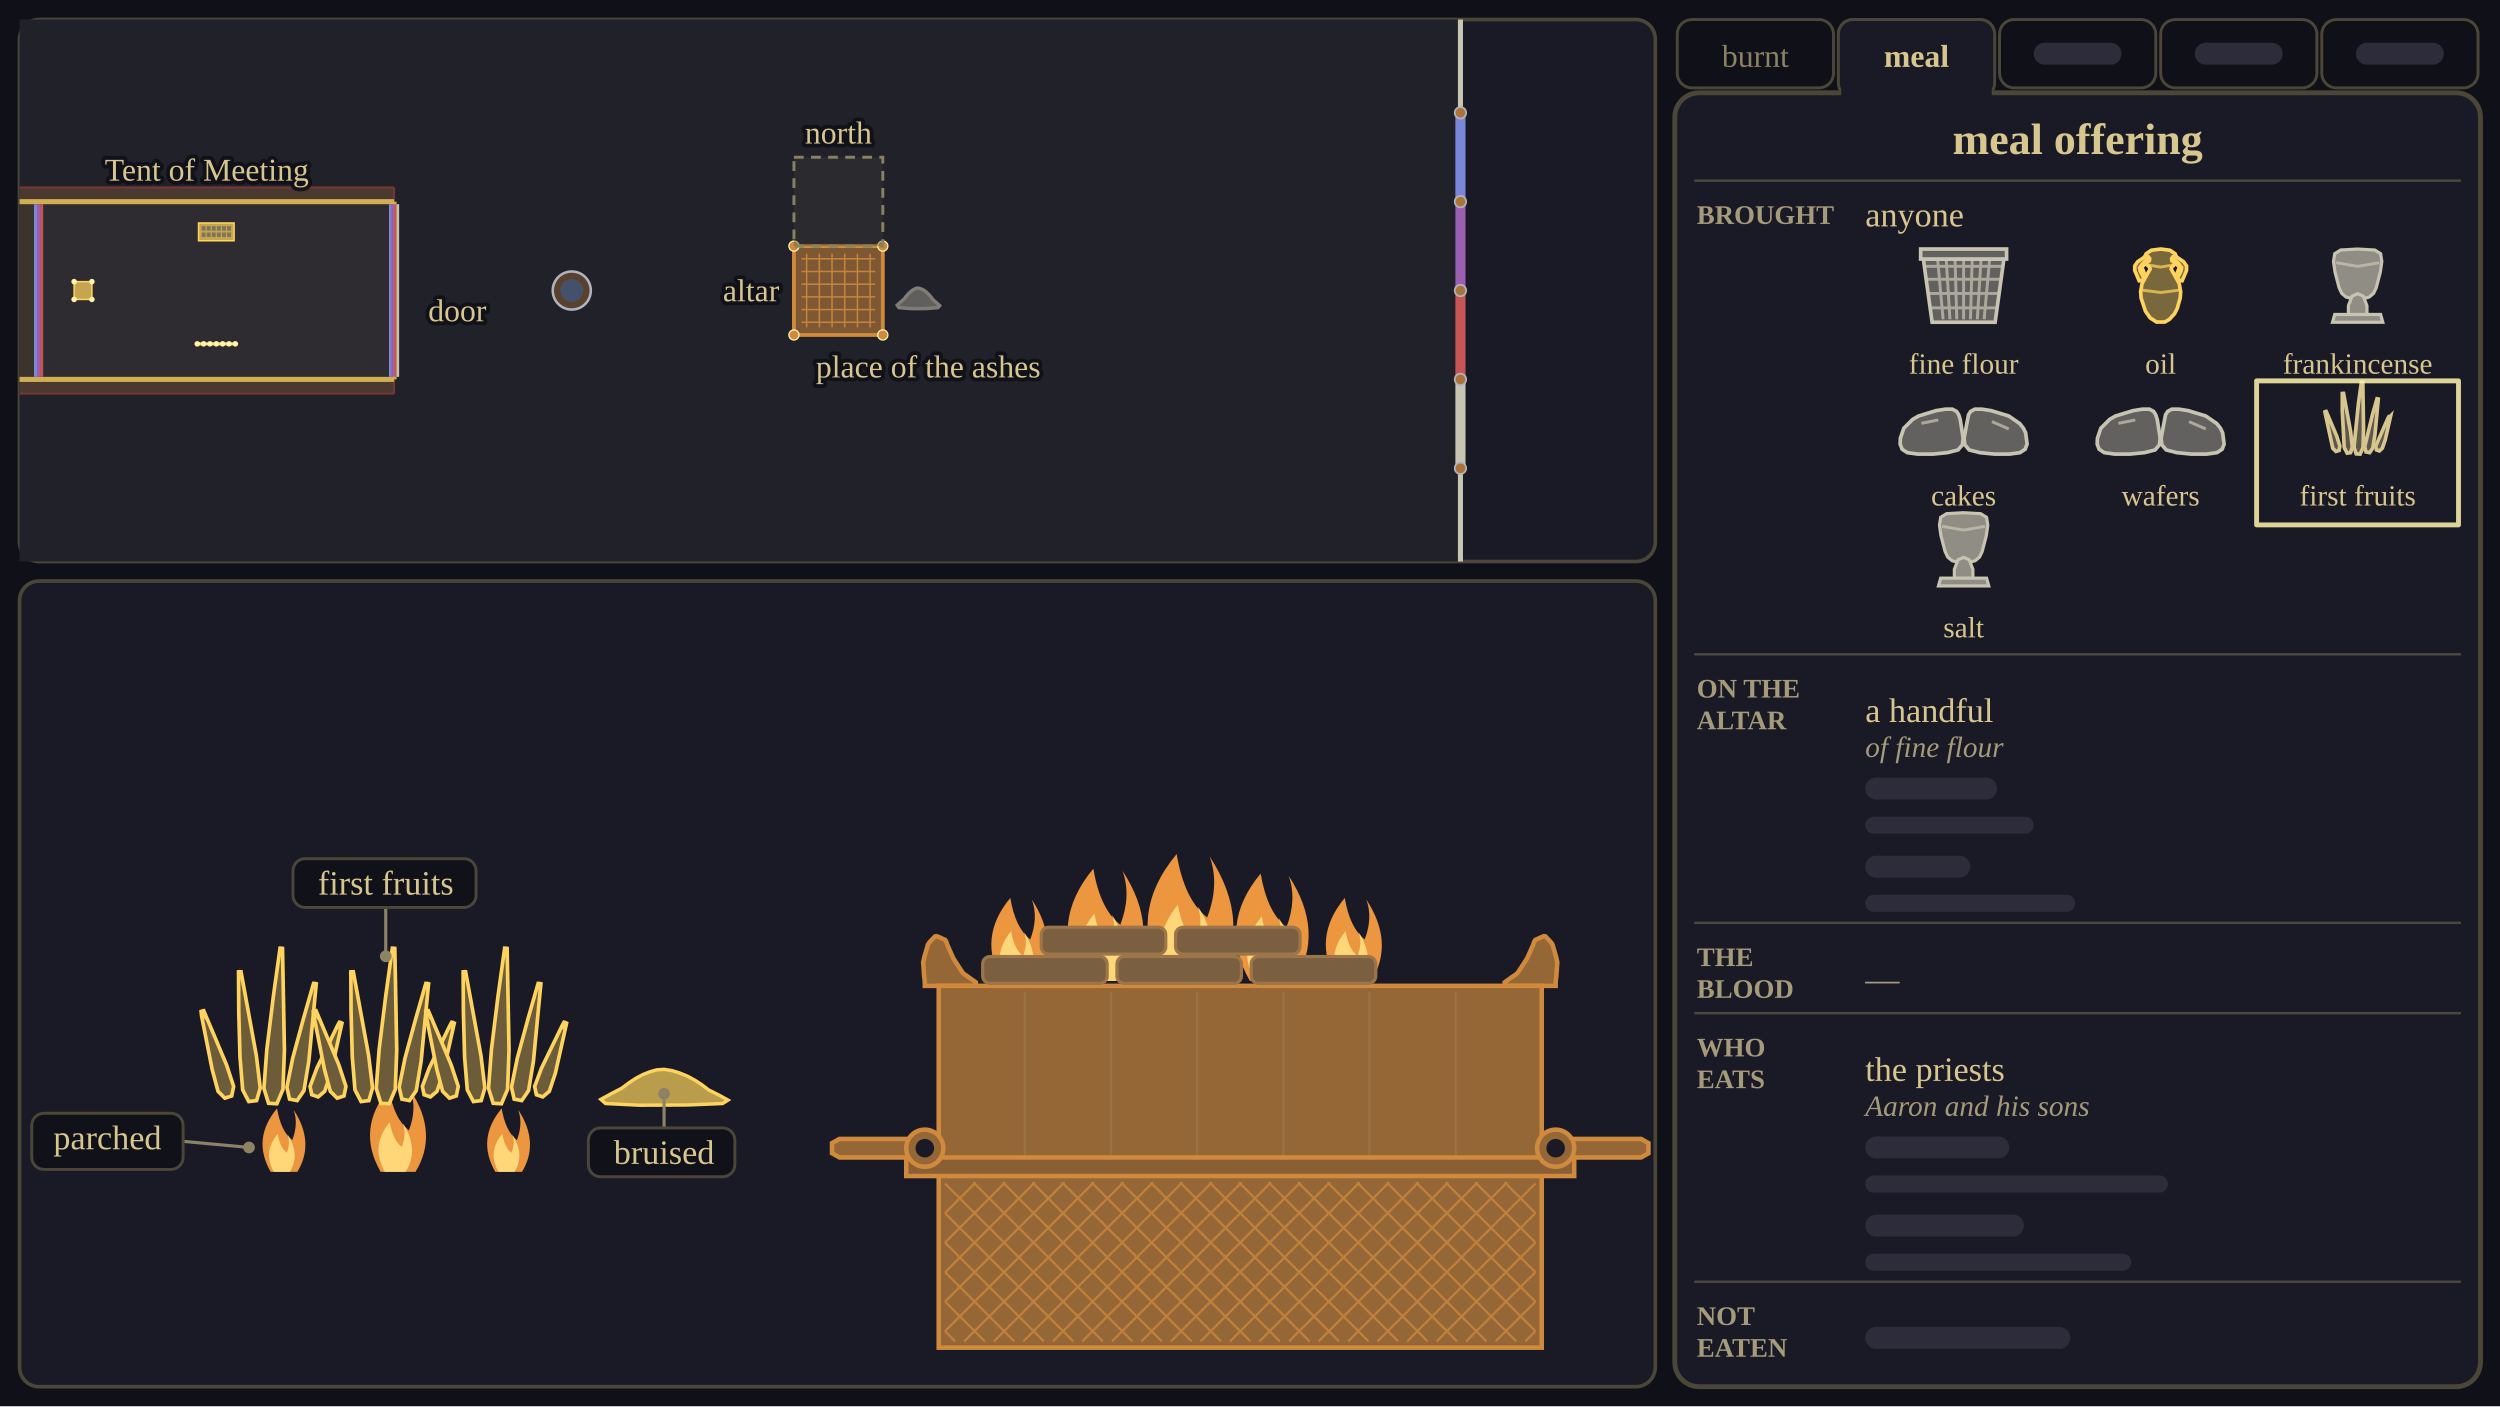
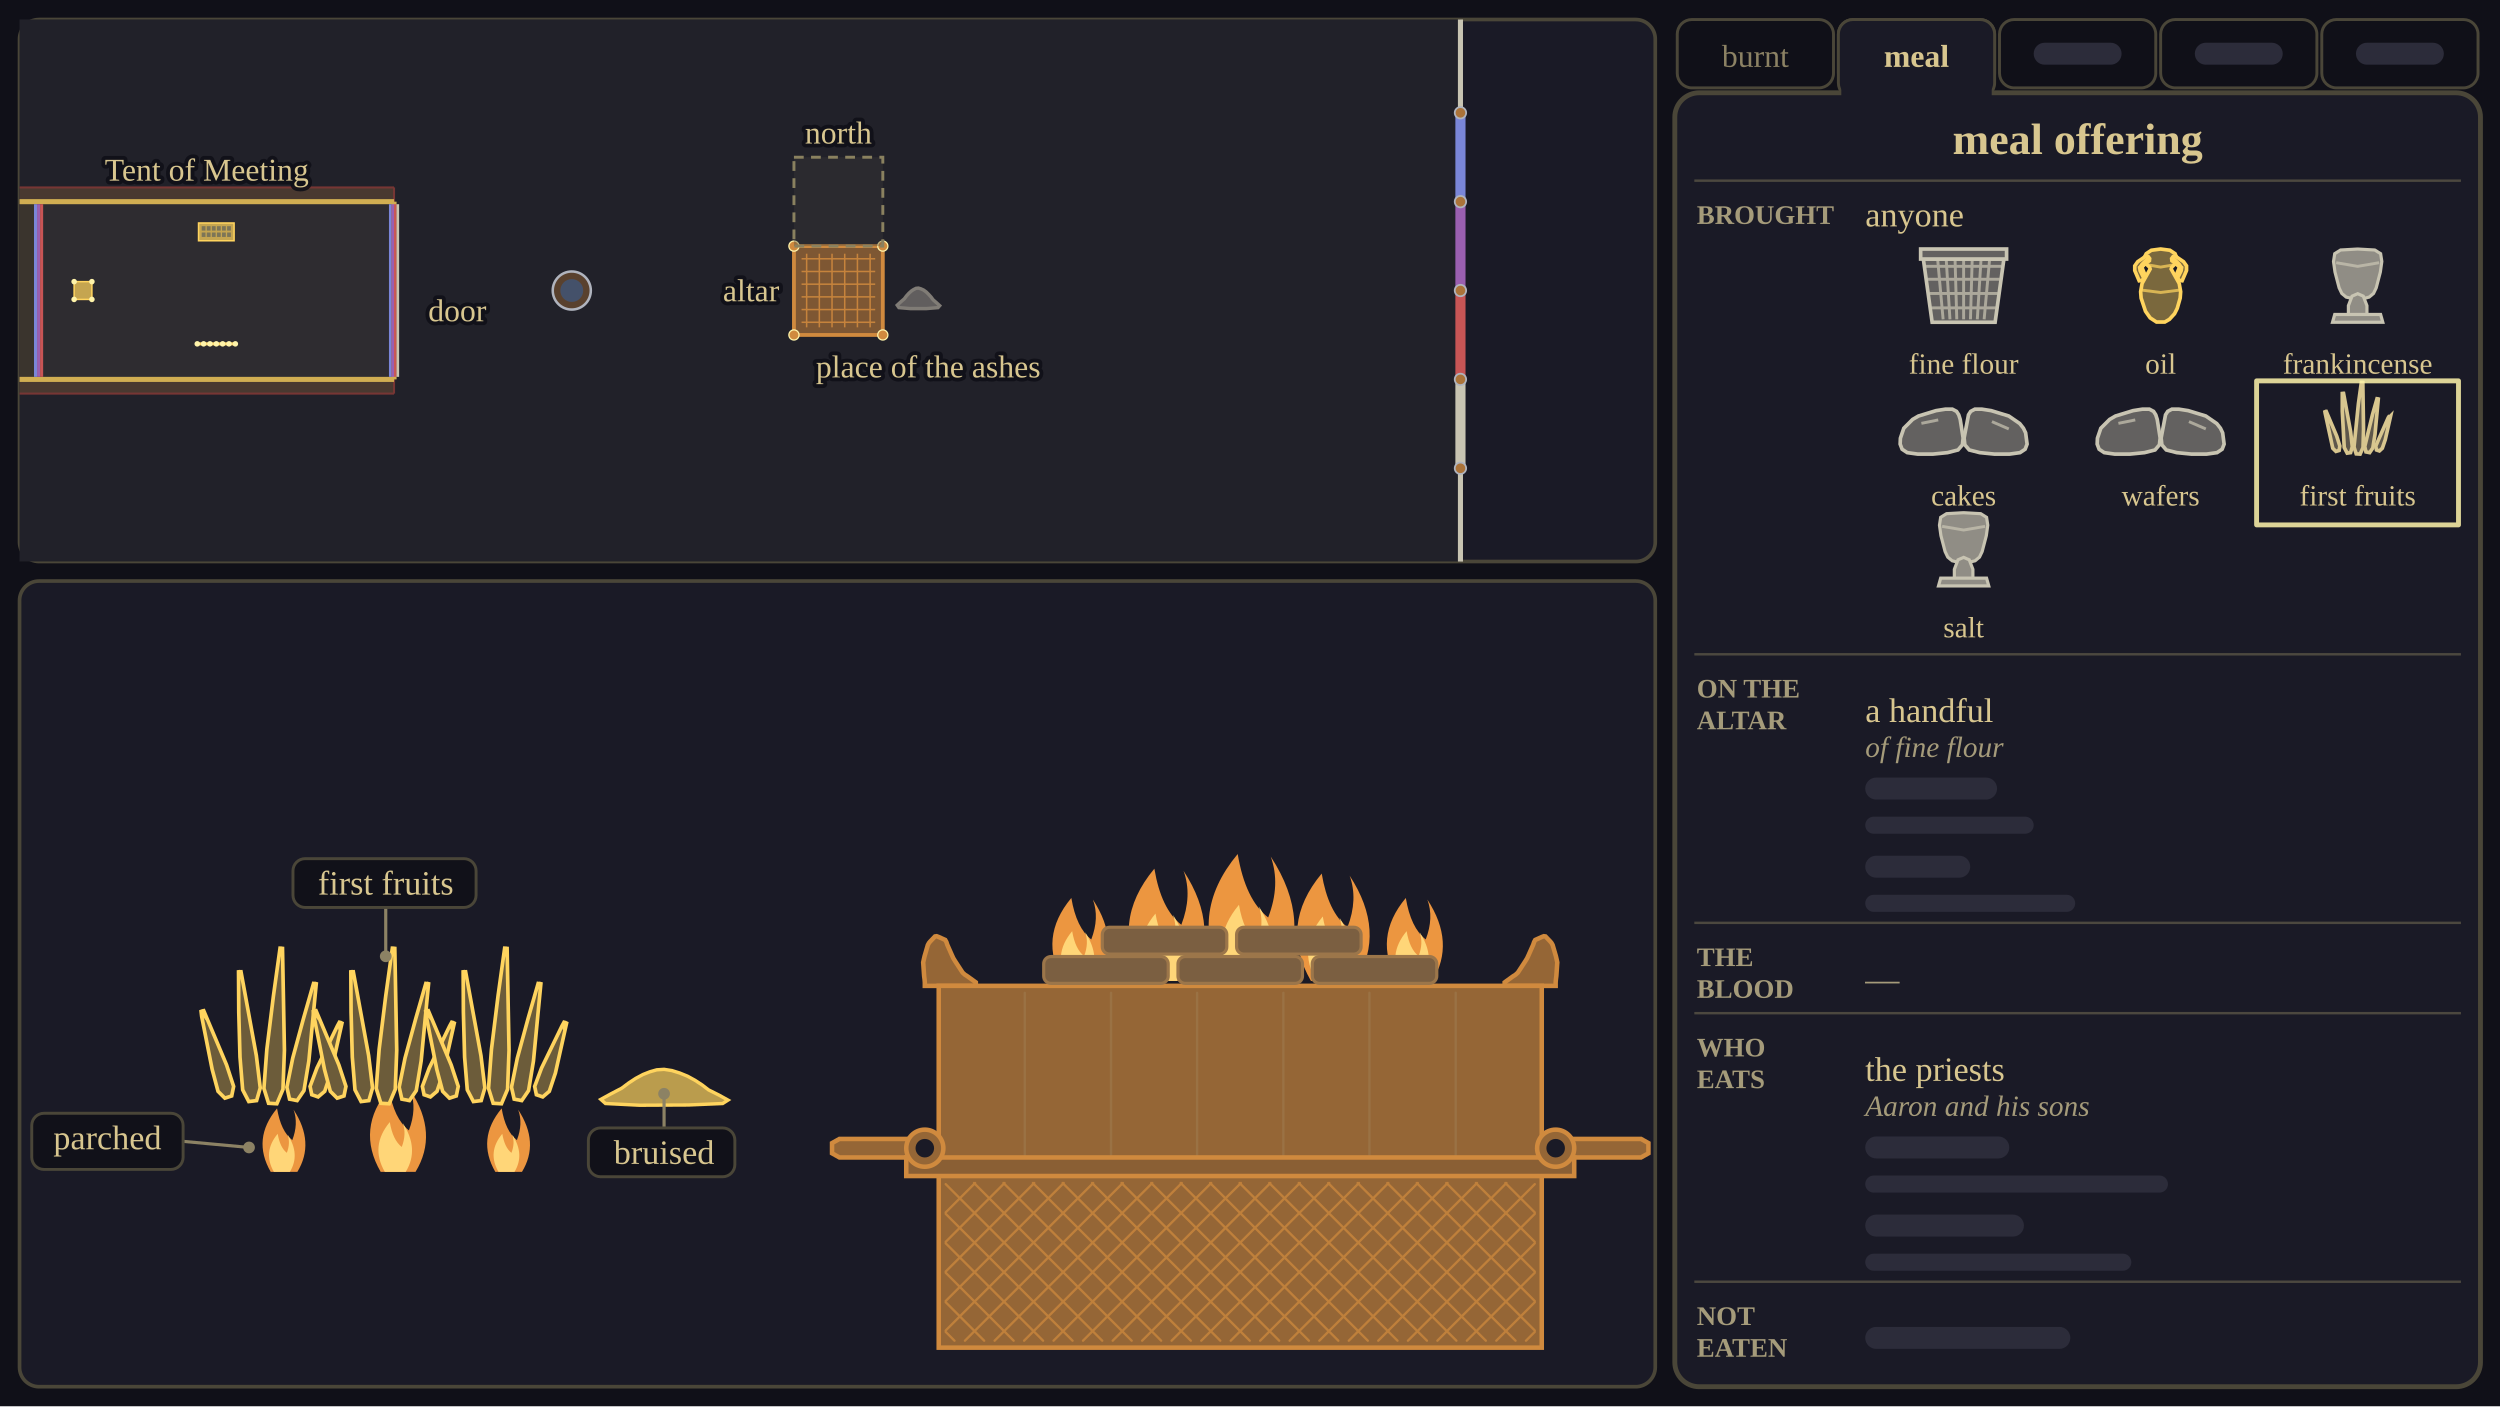
<svg xmlns="http://www.w3.org/2000/svg" viewBox="0 0 1024 576" width="1024" height="576" font-family="Georgia, 'Times New Roman', serif">
  <defs>
    <g id="ic52x30_cakes">
      <path d="M-23.1-.6l-2.1-1.4-.8-2.1.1-2.4 1.4-4.1 3.6-3.6 2.4-1.4 7.2-2.2 3.8-.6 2.9 0 1.7.9.9 1.4.6 1.9 1.2 7.6-.3 2.8-1.8 2.1-4.3 1.1-6 .6-6.2 0z" fill="#636160" stroke="#c8c4b2" stroke-width="1.5" />
      <path d="M2.3-1.7l-1.8-2.1-.3-2.8 1.8-9.5.9-1.4 1.7-.9 2.9 0 3.8.6 7.2 2.2 4.5 3.1 1.5 1.9.9 1.9.6 4.6-.8 2.1-2.1 1.4-4.3.6-6.2 0-6-.6z" fill="#636160" stroke="#c8c4b2" stroke-width="1.5" />
      <path d="M-17.3-12.6l6.9-1.4M11.6-13.3l6.9 3" stroke-linejoin="round" fill="none" stroke="#c8c4b2" stroke-width="1.2" stroke-opacity="0.718" />
    </g>
    <g id="ic52x30_fine_flour">
      <path d="M-12.9 0l25.8 0 3.6-25.9-33 0z" fill="#636160" stroke="#c8c4b2" stroke-width="1.5" />
      <path d="M-17.6-25.9l35.2 0 0-4.1-35.2 0z" fill="#636160" stroke="#c8c4b2" stroke-width="1.5" />
      <path d="M-8.4-1.2l-2.2-24.1M-5.6-1.2l-1.5-24.1M-2.8-1.2l-.7-24.1M0-1.2l0-24.1M2.8-1.2l.7-24.1M5.6-1.2l1.5-24.1M8.4-1.2l2.2-24.1M-13.2-5.9l26.4 0M-14-11.8l28 0M-14.8-17.6l29.6 0M-15.5-22.9l31 0" stroke-linejoin="round" fill="none" stroke="#c8c4b2" stroke-width="1.2" stroke-opacity="0.718" />
    </g>
    <g id="ic52x30_first_fruits">
      <path d="M-10.2-2.4l-3.1-14.3-.2-1.2.5.7-.1-.8 4.5 10.6 1.3 4.1-.3 1.8-1.3.4z" fill="#5e574b" stroke="#d8c68f" stroke-width="1.5" />
      <path d="M-5.5-2.7l-.8-14.8 0-8 .3 1.3.1-1.3 3 16.3.7 6.2-.7 2.4-1.4.2z" fill="#5e574b" stroke="#d8c68f" stroke-width="1.5" />
      <path d="M-1.5-2.9l1.8-17.7 1.3-9.4.2 1.6.3-1.6.3 19.8-.2 7.5-1.2 2.7-1.6-.1z" fill="#5e574b" stroke="#d8c68f" stroke-width="1.5" />
      <path d="M2.9-3.1l3.2-13.2 2-7 0 1.2.4-1.1-1.4 15.1-.9 5.6-1.3 1.9-1.5-.3z" fill="#5e574b" stroke="#d8c68f" stroke-width="1.5" />
      <path d="M7.4-3.3l5.1-11.6.6-.9-.1.7.5-.5-2.2 9.7-1.2 3.5-1.2 1.1-1.2-.4z" fill="#5e574b" stroke="#d8c68f" stroke-width="1.5" />
    </g>
    <g id="ic52x30_frankincense">
      <path d="M-9.4-28.1l-.5 3.2.6 4.3 1.7 6.5 1.1 2.3 1.8 1.5 2.9.7 3.6 0 2.9-.7 1.8-1.5 1.1-2.3 1.7-6.5.6-4.3-.5-3.2-2.4-1.5-7-.4-7 .4z" fill="#908d85" stroke="#c8c4b2" stroke-width="1.3" />
      <path d="M2.3-10.7l1.5 3.9 0 4-3.8 1-3.8-1 0-4 1.5-3.9 2.3-1z" fill="#908d85" stroke="#c8c4b2" stroke-width="1.3" />
      <path d="M-10.3 0l20.6 0-.9-3.2-18.8 0z" fill="#908d85" stroke="#c8c4b2" stroke-width="1.3" />
      <path d="M-8.8-24.4l8.8 1.5 8.8-1.5" stroke-linejoin="round" fill="none" stroke="#c8c4b2" stroke-width="1.2" stroke-opacity="0.718" />
    </g>
    <g id="ic52x30_oil">
      <path d="M-3.8-29.5l-2.1 1.4-.8 1.6 0 1.8 2.2 2.2.2.7-3.3 5.9-.6 3.4.2 2.6 1.8 5.4 1.9 2.7 2.6 1.7 3.4 0 1.9-1.1 2.1-2.3 1.1-2.2 1.2-4.2.2-2.6-.6-3.4-3.3-5.9.2-.7 2.2-2.2.1-1.2-.9-2.2-2.1-1.4-3.8-.5z" fill="#7a683d" stroke="#ffd45e" stroke-width="1.5" />
      <path d="M-4.6-25.2l-4 2.8.2 1.3 1.4 2.8-.4 1.1-1.4.2-1.8-4.2 0-1.9 1.2-1.7 3.4-2.3.9.2.6.8z" fill="#7a683d" stroke="#ffd45e" stroke-width="1.5" />
      <path d="M-5.2-25.1l-2.4 2.6 1.3 3.1 0 .4-.6.3-1.3-2.7-.2-1.3.7-1.1 1.9-1.9.4-.1z" fill="#1a1a26" stroke="#ffd45e" stroke-width="1.3" />
      <path d="M6-27.1l3.4 2.3 1.2 1.7 0 1.9-1.8 4.2-1.4-.2-.4-1.1 1.4-2.8.2-1.3-4-2.8-.1-.9.6-.8z" fill="#7a683d" stroke="#ffd45e" stroke-width="1.5" />
      <path d="M5.8-25.7l1.9 1.9.7 1.1-.2 1.3-1.3 2.7-.6-.3 0-.4 1.3-3.1-2.4-2.6.2-.7z" fill="#1a1a26" stroke="#ffd45e" stroke-width="1.3" />
      <path d="M-7-23.8l7 1.2 7-1.2M-7.9-13.2l7.9 1 7.9-1" stroke-linejoin="round" fill="none" stroke="#ffd45e" stroke-width="1.2" stroke-opacity="0.718" />
    </g>
    <g id="ic52x30_salt">
      <path d="M-9.4-28.1l-.5 3.2.6 4.3 1.7 6.5 1.1 2.3 1.8 1.5 2.9.7 3.6 0 2.9-.7 1.8-1.5 1.1-2.3 1.7-6.5.6-4.3-.5-3.2-2.4-1.5-7-.4-7 .4z" fill="#908d85" stroke="#c8c4b2" stroke-width="1.3" />
      <path d="M2.3-10.7l1.5 3.9 0 4-3.8 1-3.8-1 0-4 1.5-3.9 2.3-1z" fill="#908d85" stroke="#c8c4b2" stroke-width="1.3" />
      <path d="M-10.3 0l20.6 0-.9-3.2-18.8 0z" fill="#908d85" stroke="#c8c4b2" stroke-width="1.3" />
      <path d="M-8.8-24.4l8.8 1.5 8.8-1.5" stroke-linejoin="round" fill="none" stroke="#c8c4b2" stroke-width="1.2" stroke-opacity="0.718" />
    </g>
    <g id="ic52x30_wafers">
      <path d="M-23.1-.6l-2.1-1.4-.8-2.1.1-2.4 1.4-4.1 3.6-3.6 2.4-1.4 7.2-2.2 3.8-.6 2.9 0 1.7.9.9 1.4.6 1.9 1.2 7.6-.3 2.8-1.8 2.1-4.3 1.1-6 .6-6.2 0z" fill="#636160" stroke="#c8c4b2" stroke-width="1.5" />
      <path d="M2.3-1.7l-1.8-2.1-.3-2.8 1.8-9.5.9-1.4 1.7-.9 2.9 0 3.8.6 7.2 2.2 4.5 3.1 1.5 1.9.9 1.9.6 4.6-.8 2.1-2.1 1.4-4.3.6-6.2 0-6-.6z" fill="#636160" stroke="#c8c4b2" stroke-width="1.5" />
      <path d="M-17.3-12.6l6.9-1.4M11.6-13.3l6.9 3" stroke-linejoin="round" fill="none" stroke="#c8c4b2" stroke-width="1.2" stroke-opacity="0.718" />
    </g>
  </defs>
  <rect width="1024" height="576" fill="#101018" />
  <rect x="8" y="8" width="670" height="222" rx="8" fill="#1a1a26" stroke="#4a4638" stroke-width="1.5" />
  <rect x="8" y="238" width="670" height="330" rx="8" fill="#1a1a26" stroke="#4a4638" stroke-width="1.5" />
  <rect x="686" y="38" width="330" height="530" rx="10" fill="#1a1a26" stroke="#4a4638" stroke-width="2" />
  <rect x="687" y="8" width="64" height="28" rx="6" fill="#101018" stroke="#4a4638" stroke-width="1.2" />
  <rect x="753" y="8" width="64" height="28" rx="6" fill="#101018" stroke="#4a4638" stroke-width="1.2" />
  <rect x="819" y="8" width="64" height="28" rx="6" fill="#101018" stroke="#4a4638" stroke-width="1.2" />
  <rect x="885" y="8" width="64" height="28" rx="6" fill="#101018" stroke="#4a4638" stroke-width="1.2" />
  <rect x="951" y="8" width="64" height="28" rx="6" fill="#101018" stroke="#4a4638" stroke-width="1.2" />
  <text x="719" y="23" font-size="13" text-anchor="middle" dominant-baseline="central" fill="#8c8264">burnt</text>
  <rect x="833" y="17.5" width="36" height="9" rx="4.5" fill="#2c2c3a" />
  <rect x="899" y="17.5" width="36" height="9" rx="4.5" fill="#2c2c3a" />
  <rect x="965" y="17.5" width="36" height="9" rx="4.5" fill="#2c2c3a" />
  <rect x="753" y="8" width="64" height="32" rx="6" fill="#1a1a26" stroke="#4a4638" stroke-width="1.2" />
  <rect x="754.2" y="34" width="61.6" height="8" fill="#1a1a26" />
  <text x="785" y="23" font-size="13" text-anchor="middle" dominant-baseline="central" fill="#d8c68f" font-weight="bold">meal</text>
  <g id="dockcol">
    <line x1="694" y1="74" x2="1008" y2="74" stroke="#4c483f" stroke-width="1" />
    <text x="695" y="88" font-size="11" dominant-baseline="central" fill="#a59b7a" font-weight="bold">BROUGHT</text>
    <line x1="694" y1="268" x2="1008" y2="268" stroke="#4c483f" stroke-width="1" />
    <text x="695" y="282" font-size="11" dominant-baseline="central" fill="#a59b7a" font-weight="bold">ON THE</text>
    <text x="695" y="295" font-size="11" dominant-baseline="central" fill="#a59b7a" font-weight="bold">ALTAR</text>
    <line x1="694" y1="378" x2="1008" y2="378" stroke="#4c483f" stroke-width="1" />
    <text x="695" y="392" font-size="11" dominant-baseline="central" fill="#a59b7a" font-weight="bold">THE</text>
    <text x="695" y="405" font-size="11" dominant-baseline="central" fill="#a59b7a" font-weight="bold">BLOOD</text>
    <text x="764" y="401" font-size="14" dominant-baseline="central" fill="#a59b7a">—</text>
    <line x1="694" y1="415" x2="1008" y2="415" stroke="#4c483f" stroke-width="1" />
    <text x="695" y="429" font-size="11" dominant-baseline="central" fill="#a59b7a" font-weight="bold">WHO</text>
    <text x="695" y="442" font-size="11" dominant-baseline="central" fill="#a59b7a" font-weight="bold">EATS</text>
    <line x1="694" y1="525" x2="1008" y2="525" stroke="#4c483f" stroke-width="1" />
    <text x="695" y="539" font-size="11" dominant-baseline="central" fill="#a59b7a" font-weight="bold">NOT</text>
    <text x="695" y="552" font-size="11" dominant-baseline="central" fill="#a59b7a" font-weight="bold">EATEN</text>
    <rect x="764" y="318.5" width="54" height="9" rx="4.5" fill="#2c2c3a" />
    <rect x="764" y="334.5" width="69" height="7" rx="3.5" fill="#2c2c3a" />
    <rect x="764" y="350.5" width="43" height="9" rx="4.5" fill="#2c2c3a" />
    <rect x="764" y="366.5" width="86" height="7" rx="3.5" fill="#2c2c3a" />
    <rect x="764" y="465.5" width="59" height="9" rx="4.5" fill="#2c2c3a" />
    <rect x="764" y="481.5" width="124" height="7" rx="3.5" fill="#2c2c3a" />
    <rect x="764" y="497.5" width="65" height="9" rx="4.5" fill="#2c2c3a" />
    <rect x="764" y="513.5" width="109" height="7" rx="3.5" fill="#2c2c3a" />
    <rect x="764" y="543.5" width="84" height="9" rx="4.5" fill="#2c2c3a" />
    <text x="851" y="57" font-size="18" text-anchor="middle" dominant-baseline="central" fill="#d8c68f" font-weight="bold">meal offering</text>
    <text x="764" y="88" font-size="14" dominant-baseline="central" fill="#d8c68f">anyone</text>
    <use href="#ic52x30_fine_flour" transform="translate(804.3 132)" />
    <text x="804.3" y="149" font-size="12" text-anchor="middle" dominant-baseline="central" fill="#d8c68f">fine flour</text>
    <use href="#ic52x30_oil" transform="translate(885 132)" />
    <text x="885" y="149" font-size="12" text-anchor="middle" dominant-baseline="central" fill="#d8c68f">oil</text>
    <use href="#ic52x30_frankincense" transform="translate(965.7 132)" />
    <text x="965.7" y="149" font-size="12" text-anchor="middle" dominant-baseline="central" fill="#d8c68f">frankincense</text>
    <use href="#ic52x30_cakes" transform="translate(804.3 186)" />
    <text x="804.3" y="203" font-size="12" text-anchor="middle" dominant-baseline="central" fill="#d8c68f">cakes</text>
    <use href="#ic52x30_wafers" transform="translate(885 186)" />
    <text x="885" y="203" font-size="12" text-anchor="middle" dominant-baseline="central" fill="#d8c68f">wafers</text>
    <use href="#ic52x30_first_fruits" transform="translate(965.7 186)" />
    <text x="965.7" y="203" font-size="12" text-anchor="middle" dominant-baseline="central" fill="#d8c68f">first fruits</text>
    <use href="#ic52x30_salt" transform="translate(804.3 240)" />
    <text x="804.3" y="257" font-size="12" text-anchor="middle" dominant-baseline="central" fill="#d8c68f">salt</text>
    <text x="764" y="291" font-size="14" dominant-baseline="central" fill="#d8c68f">a handful</text>
    <text x="764" y="306" font-size="12" dominant-baseline="central" fill="#a59b7a" font-style="italic">of fine flour</text>
    <text x="764" y="438" font-size="14" dominant-baseline="central" fill="#d8c68f">the priests</text>
    <text x="764" y="453" font-size="12" dominant-baseline="central" fill="#a59b7a" font-style="italic">Aaron and his sons</text>
    <path d="M924.3 156l82.7 0 0 59-82.7 0z" fill="none" stroke="#fff4aa" stroke-width="2.0" stroke-opacity="0.85" stroke-linejoin="round" />
  </g>
  <g transform="translate(-509.4 -291.8) scale(0.52)">
    <rect x="995" y="576.5" width="1135" height="426.9" fill="#212129" />
    <line x1="2130" y1="576.5" x2="2130" y2="650" stroke="#c8c4b2" stroke-width="4" />
    <line x1="2130" y1="930" x2="2130" y2="1003.5" stroke="#c8c4b2" stroke-width="4" />
    <line x1="2130" y1="650" x2="2130" y2="720" stroke="#7a86d8" stroke-width="8" />
    <line x1="2130" y1="720" x2="2130" y2="790" stroke="#9a5fb0" stroke-width="8" />
    <line x1="2130" y1="790" x2="2130" y2="860" stroke="#c85555" stroke-width="8" />
    <line x1="2130" y1="860" x2="2130" y2="930" stroke="#c8c4b2" stroke-width="8" />
    <circle cx="2130" cy="650" r="4.5" fill="#ab7339" stroke="#b0b4be" stroke-width="1.4" />
    <circle cx="2130" cy="720" r="4.5" fill="#ab7339" stroke="#b0b4be" stroke-width="1.4" />
    <circle cx="2130" cy="790" r="4.5" fill="#ab7339" stroke="#b0b4be" stroke-width="1.4" />
    <circle cx="2130" cy="860" r="4.5" fill="#ab7339" stroke="#b0b4be" stroke-width="1.4" />
    <circle cx="2130" cy="930" r="4.5" fill="#ab7339" stroke="#b0b4be" stroke-width="1.4" />
    <rect x="995" y="708.8" width="295" height="162.4" fill="#493930" />
    <line x1="995" y1="708.8" x2="1290" y2="708.8" stroke="#773634" stroke-width="1.6" />
    <line x1="1290" y1="708.8" x2="1290" y2="871.2" stroke="#773634" stroke-width="1.6" />
    <line x1="1290" y1="871.2" x2="995" y2="871.2" stroke="#773634" stroke-width="1.6" />
    <rect x="995" y="720" width="295" height="140" fill="#2e2c30" />
    <rect x="995" y="720" width="15" height="140" fill="#3a342d" />
    <line x1="995" y1="720" x2="1290" y2="720" stroke="#d1ae52" stroke-width="4" />
    <line x1="1290" y1="720" x2="1290" y2="860" stroke="#d1ae52" stroke-width="4" />
    <line x1="1290" y1="860" x2="995" y2="860" stroke="#d1ae52" stroke-width="4" />
    <line x1="1007.6" y1="722" x2="1007.6" y2="858" stroke="#7a86d8" stroke-width="2.4" />
    <line x1="1010" y1="722" x2="1010" y2="858" stroke="#9a5fb0" stroke-width="2.4" />
    <line x1="1012.4" y1="722" x2="1012.4" y2="858" stroke="#c85555" stroke-width="2.4" />
    <line x1="1287" y1="722" x2="1287" y2="858" stroke="#7a86d8" stroke-width="2" />
    <line x1="1289" y1="722" x2="1289" y2="858" stroke="#9a5fb0" stroke-width="2" />
    <line x1="1291" y1="722" x2="1291" y2="858" stroke="#c85555" stroke-width="2" />
    <line x1="1293" y1="722" x2="1293" y2="858" stroke="#c8c4b2" stroke-width="2" />
    <rect x="1038" y="783" width="14" height="14" fill="#c5a550" stroke="#ffd45e" stroke-width="1.2" />
    <circle cx="1038" cy="783" r="2.2" fill="#fff4aa" />
    <circle cx="1052" cy="783" r="2.2" fill="#fff4aa" />
    <circle cx="1038" cy="797" r="2.2" fill="#fff4aa" />
    <circle cx="1052" cy="797" r="2.2" fill="#fff4aa" />
    <rect x="1136" y="736.8" width="28" height="14" fill="#c5a550" stroke="#ffd45e" stroke-width="1.2" />
    <rect x="1138.5" y="739.3" width="3" height="3.5" fill="#7d7557" />
    <rect x="1142.5" y="739.3" width="3" height="3.5" fill="#7d7557" />
    <rect x="1146.5" y="739.3" width="3" height="3.5" fill="#7d7557" />
    <rect x="1150.5" y="739.3" width="3" height="3.5" fill="#7d7557" />
    <rect x="1154.5" y="739.3" width="3" height="3.5" fill="#7d7557" />
    <rect x="1158.5" y="739.3" width="3" height="3.5" fill="#7d7557" />
    <rect x="1138.5" y="744.3" width="3" height="3.5" fill="#7d7557" />
    <rect x="1142.5" y="744.3" width="3" height="3.5" fill="#7d7557" />
    <rect x="1146.5" y="744.3" width="3" height="3.5" fill="#7d7557" />
    <rect x="1150.5" y="744.3" width="3" height="3.5" fill="#7d7557" />
    <rect x="1154.5" y="744.3" width="3" height="3.5" fill="#7d7557" />
    <rect x="1158.5" y="744.3" width="3" height="3.5" fill="#7d7557" />
    <line x1="1135" y1="832" x2="1165" y2="832" stroke="#ffd45e" stroke-width="2.4" />
    <circle cx="1135" cy="832" r="2.2" fill="#fff4aa" />
    <circle cx="1140" cy="832" r="2.2" fill="#fff4aa" />
    <circle cx="1145" cy="832" r="2.2" fill="#fff4aa" />
    <circle cx="1150" cy="832" r="2.2" fill="#fff4aa" />
    <circle cx="1155" cy="832" r="2.2" fill="#fff4aa" />
    <circle cx="1160" cy="832" r="2.2" fill="#fff4aa" />
    <circle cx="1165" cy="832" r="2.2" fill="#fff4aa" />
    <circle cx="1430" cy="790" r="15" fill="#59412e" stroke="#b0b4be" stroke-width="2" />
    <circle cx="1430" cy="790" r="9" fill="#44516a" />
    <rect x="1605" y="755" width="70" height="70" fill="#7e5733" stroke="#d08a3e" stroke-width="3" />
    <line x1="1615" y1="761" x2="1615" y2="819" stroke="#c6833c" stroke-width="1.2" />
    <line x1="1611" y1="765" x2="1669" y2="765" stroke="#c6833c" stroke-width="1.2" />
    <line x1="1625" y1="761" x2="1625" y2="819" stroke="#c6833c" stroke-width="1.2" />
    <line x1="1611" y1="775" x2="1669" y2="775" stroke="#c6833c" stroke-width="1.2" />
    <line x1="1635" y1="761" x2="1635" y2="819" stroke="#c6833c" stroke-width="1.2" />
    <line x1="1611" y1="785" x2="1669" y2="785" stroke="#c6833c" stroke-width="1.2" />
    <line x1="1645" y1="761" x2="1645" y2="819" stroke="#c6833c" stroke-width="1.2" />
    <line x1="1611" y1="795" x2="1669" y2="795" stroke="#c6833c" stroke-width="1.2" />
    <line x1="1655" y1="761" x2="1655" y2="819" stroke="#c6833c" stroke-width="1.2" />
    <line x1="1611" y1="805" x2="1669" y2="805" stroke="#c6833c" stroke-width="1.2" />
    <line x1="1665" y1="761" x2="1665" y2="819" stroke="#c6833c" stroke-width="1.2" />
    <line x1="1611" y1="815" x2="1669" y2="815" stroke="#c6833c" stroke-width="1.2" />
    <circle cx="1605" cy="755" r="4" fill="#d08a3e" stroke="#fff4aa" stroke-width="1" />
    <circle cx="1675" cy="755" r="4" fill="#d08a3e" stroke="#fff4aa" stroke-width="1" />
    <circle cx="1605" cy="825" r="4" fill="#d08a3e" stroke="#fff4aa" stroke-width="1" />
    <circle cx="1675" cy="825" r="4" fill="#d08a3e" stroke="#fff4aa" stroke-width="1" />
  </g>
  <g transform="translate(-265.3 210) scale(0.95)">
    <path d="M641.2 278l33.6 0 3.2-1.8 0-4.4-3.2-1.8-33.6 0-3.2 1.8 0 4.4z" fill="#956636" stroke="#d08a3e" stroke-width="1.95" />
    <path d="M953.2 278l33.6 0 3.2-1.8 0-4.4-3.2-1.8-33.6 0-3.2 1.8 0 4.4z" fill="#956636" stroke="#d08a3e" stroke-width="1.95" />
    <path d="M678 204l0-1.5-.1-1.2-.2-1.6-.4-5.8.3-1.4.3-1.3 1.4-4.8.5-.9.5-.6 2.1-2.2.7-.1.8.3 2.9 1.3.5.9.4 1.2 2 4.5.6 1.3.8 1.3 3.2 4.9 1 .9 1.1.7 3.6 2.6 0 1.5z" fill="#956636" stroke="#d08a3e" stroke-width="1.95" />
    <path d="M950 204l0-1.5.1-1.2.2-1.6.4-5.8-.3-1.4-.3-1.3-1.4-4.8-.5-.9-.5-.6-2.1-2.2-.7-.1-.8.3-2.9 1.3-.5.9-.4 1.2-2 4.5-.6 1.3-.8 1.3-3.2 4.9-1 .9-1.1.7-3.6 2.6 0 1.5z" fill="#956636" stroke="#d08a3e" stroke-width="1.95" />
    <path d="M684 204l260 0 0 156-260 0z" fill="#956636" stroke="#d08a3e" stroke-width="1.95" />
    <path d="M721.1 207l0 70M758.3 207l0 70M795.4 207l0 70M832.6 207l0 70M869.7 207l0 70M906.9 207l0 70" stroke-linejoin="round" stroke-linecap="round" fill="none" stroke="#9c764a" stroke-width="1" stroke-opacity="0.718" />
    <path d="M670 278l288 0 0 8-288 0z" fill="#8a5f34" stroke="#d08a3e" stroke-width="1.95" />
    <path d="M941 289M928.3 289l12.7 12.7M915.6 289l25.4 25.4M902.8 289l38.2 38.2M890.1 289l50.9 50.9M877.4 289l63.6 63.6M864.6 289l68.1 68M851.9 289l68 68M839.2 289l68 68M826.5 289l68 68M813.7 289l68.1 68M801 289l68 68M788.3 289l68 68M775.6 289l68 68M762.8 289l68 68M750.1 289l68 68M737.4 289l68 68M724.6 289l68.1 68M711.9 289l68 68M699.2 289l68 68M687 289.5l67.5 67.5M687 302.3l54.7 54.7M687 315l42 42M687 327.7l29.3 29.3M687 340.4l16.6 16.6M687 353.2l3.8 3.8M687 289M687 301.7l12.7-12.7M687 314.4l25.4-25.4M687 327.2l38.2-38.2M687 339.9l50.9-50.9M687 352.6l63.6-63.6M695.3 357l68.1-68M708.1 357l68-68M720.8 357l68-68M733.5 357l68-68M746.2 357l68.1-68M759 357l68-68M771.7 357l68-68M784.4 357l68-68M797.2 357l68-68M809.9 357l68-68M822.6 357l68-68M835.3 357l68.1-68M848.1 357l68-68M860.8 357l68-68M873.5 357l67.5-67.5M886.3 357l54.7-54.7M899 357l42-42M911.7 357l29.3-29.3M924.4 357l16.6-16.6M937.2 357l3.8-3.8" stroke-linejoin="round" stroke-linecap="round" fill="none" stroke="#d08a3e" stroke-width="1" stroke-opacity="0.718" />
    <ellipse cx="678" cy="274" rx="8" ry="8" fill="#956636" stroke="#d08a3e" stroke-width="1.95" />
    <ellipse cx="678" cy="274" rx="4" ry="4" fill="#1a1a26" />
    <ellipse cx="950" cy="274" rx="8" ry="8" fill="#956636" stroke="#d08a3e" stroke-width="1.95" />
    <ellipse cx="950" cy="274" rx="4" ry="4" fill="#1a1a26" />
  </g>
-   <path d="M410.42,401.8 q-10.2,-17.68 3.4,-34 q2.04,12.24 8.16,17.0 q3.4,-8.84 0.68,-16.32 q11.56,17.68 2.04,33.32 z" fill="#ec9640" />
-   <path d="M443.23,401.8 q-13.8,-23.92 4.6,-46 q2.76,16.56 11.04,23.0 q4.6,-11.96 0.92,-22.08 q15.64,23.92 2.76,45.08 z" fill="#ec9640" />
-   <path d="M476.76,401.8 q-15.6,-27.04 5.2,-52 q3.12,18.72 12.48,26.0 q5.2,-13.52 1.04,-24.96 q17.68,27.04 3.12,50.96 z" fill="#ec9640" />
-   <path d="M511.97,401.8 q-13.2,-22.88 4.4,-44 q2.64,15.84 10.56,22.0 q4.4,-11.44 0.88,-21.12 q14.96,22.88 2.64,43.12 z" fill="#ec9640" />
-   <path d="M547.42,401.8 q-10.2,-17.68 3.4,-34 q2.04,12.24 8.16,17.0 q3.4,-8.84 0.68,-16.32 q11.56,17.68 2.04,33.32 z" fill="#ec9640" />
-   <path d="M412.12,401.8 q-6.12,-10.608 2.04,-20.4 q1.224,7.344 4.896,10.2 q2.04,-5.304 0.408,-9.792 q6.936,10.608 1.224,19.992 z" fill="#ffd678" />
-   <path d="M445.53,401.8 q-8.28,-14.352 2.76,-27.6 q1.656,9.936 6.624,13.8 q2.76,-7.176 0.552,-13.248 q9.384,14.352 1.656,27.048 z" fill="#ffd678" />
-   <path d="M479.36,401.8 q-9.36,-16.224 3.12,-31.2 q1.872,11.232 7.488,15.6 q3.12,-8.112 0.624,-14.976 q10.608,16.224 1.872,30.576 z" fill="#ffd678" />
-   <path d="M514.17,401.8 q-7.92,-13.728 2.64,-26.4 q1.584,9.504 6.336,13.2 q2.64,-6.864 0.528,-12.672 q8.976,13.728 1.584,25.872 z" fill="#ffd678" />
-   <path d="M549.12,401.8 q-6.12,-10.608 2.04,-20.4 q1.224,7.344 4.896,10.2 q2.04,-5.304 0.408,-9.792 q6.936,10.608 1.224,19.992 z" fill="#ffd678" />
-   <rect x="402.5" y="391.8" width="51" height="11" rx="3" fill="#7b5f41" stroke="#9c764a" stroke-width="1.3" />
-   <rect x="457.5" y="391.8" width="51" height="11" rx="3" fill="#7b5f41" stroke="#9c764a" stroke-width="1.3" />
-   <rect x="512.5" y="391.8" width="51" height="11" rx="3" fill="#7b5f41" stroke="#9c764a" stroke-width="1.3" />
-   <rect x="426.5" y="379.8" width="51" height="11" rx="3" fill="#7b5f41" stroke="#9c764a" stroke-width="1.3" />
-   <rect x="481.5" y="379.8" width="51" height="11" rx="3" fill="#7b5f41" stroke="#9c764a" stroke-width="1.3" />
+   <path d="M435.42,401.8 q-10.2,-17.68 3.4,-34 q2.04,12.24 8.16,17.0 q3.4,-8.84 0.68,-16.32 q11.56,17.68 2.04,33.32 z" fill="#ec9640" />
+   <path d="M468.23,401.8 q-13.8,-23.92 4.6,-46 q2.76,16.56 11.04,23.0 q4.6,-11.96 0.92,-22.08 q15.64,23.92 2.76,45.08 z" fill="#ec9640" />
+   <path d="M501.76,401.8 q-15.6,-27.04 5.2,-52 q3.12,18.72 12.48,26.0 q5.2,-13.52 1.04,-24.96 q17.68,27.04 3.12,50.96 z" fill="#ec9640" />
+   <path d="M536.97,401.8 q-13.2,-22.88 4.4,-44 q2.64,15.84 10.56,22.0 q4.4,-11.44 0.88,-21.12 q14.96,22.88 2.64,43.12 z" fill="#ec9640" />
+   <path d="M572.42,401.8 q-10.2,-17.68 3.4,-34 q2.04,12.24 8.16,17.0 q3.4,-8.84 0.68,-16.32 q11.56,17.68 2.04,33.32 z" fill="#ec9640" />
+   <path d="M437.12,401.8 q-6.12,-10.608 2.04,-20.4 q1.224,7.344 4.896,10.2 q2.04,-5.304 0.408,-9.792 q6.936,10.608 1.224,19.992 z" fill="#ffd678" />
+   <path d="M470.53,401.8 q-8.28,-14.352 2.76,-27.6 q1.656,9.936 6.624,13.8 q2.76,-7.176 0.552,-13.248 q9.384,14.352 1.656,27.048 z" fill="#ffd678" />
+   <path d="M504.36,401.8 q-9.36,-16.224 3.12,-31.2 q1.872,11.232 7.488,15.6 q3.12,-8.112 0.624,-14.976 q10.608,16.224 1.872,30.576 z" fill="#ffd678" />
+   <path d="M539.17,401.8 q-7.92,-13.728 2.64,-26.4 q1.584,9.504 6.336,13.2 q2.64,-6.864 0.528,-12.672 q8.976,13.728 1.584,25.872 z" fill="#ffd678" />
+   <path d="M574.12,401.8 q-6.12,-10.608 2.04,-20.4 q1.224,7.344 4.896,10.2 q2.04,-5.304 0.408,-9.792 q6.936,10.608 1.224,19.992 z" fill="#ffd678" />
+   <rect x="427.5" y="391.8" width="51" height="11" rx="3" fill="#7b5f41" stroke="#9c764a" stroke-width="1.3" />
+   <rect x="482.5" y="391.8" width="51" height="11" rx="3" fill="#7b5f41" stroke="#9c764a" stroke-width="1.3" />
+   <rect x="537.5" y="391.8" width="51" height="11" rx="3" fill="#7b5f41" stroke="#9c764a" stroke-width="1.3" />
+   <rect x="451.5" y="379.8" width="51" height="11" rx="3" fill="#7b5f41" stroke="#9c764a" stroke-width="1.3" />
+   <rect x="506.5" y="379.8" width="51" height="11" rx="3" fill="#7b5f41" stroke="#9c764a" stroke-width="1.3" />
  <g opacity="0.00">
    <animate attributeName="opacity" values="0;1.00" begin="1.92s" dur="0.50s" fill="freeze" calcMode="spline" keyTimes="0;1" keySplines="0.42 0 0.58 1" />
    <path d="M288 374l-.7 4.1.7 5.5 2.3 8.4 1.4 2.8 2.3 2 3.7.9 4.6 0 3.7-.9 2.3-2 1.4-2.8 2.3-8.4.7-5.5-.7-4.1-3-1.9-4.5-.5-9 0-4.5.5z" fill="#908d85" stroke="#c8c4b2" stroke-width="1.3" />
    <path d="M303 396.3l1.9 5.1-.1 5-4.8 1.3-4.8-1.3-.1-5 1.9-5.1 3-1.2z" fill="#908d85" stroke="#c8c4b2" stroke-width="1.3" />
    <path d="M286.8 410l26.4 0-1.2-4.1-24 0z" fill="#908d85" stroke="#c8c4b2" stroke-width="1.3" />
    <path d="M288.7 378.8l11.3 1.9 11.3-1.9" stroke-linejoin="round" fill="none" stroke="#c8c4b2" stroke-width="1.2" stroke-opacity="0.718" />
    <path d="M287.2 374.8l-1-1.2 2.2-1.8 2.4-1.7 1.4-1.5 1.6-1.5 1.6-1.1 1.5-.9 1.5-.5 1.6-.2 1.7.4 1.7.7 1.7 1 1.7 1.2 1.5 1.5 1.4 1.4 2.2 1.6 2.1 1.5-1.2 1.1-7.5.5-10.7 0z" fill="#939188" stroke="#c8c4b2" stroke-width="1.4" />
  </g>
  <path d="M110.88,480 q-7.8,-13.52 2.6,-26 q1.56,9.36 6.24,13.0 q2.6,-6.76 0.52,-12.48 q8.84,13.52 1.56,25.48 z" fill="#ec9640" />
  <path d="M155.92,480 q-10.2,-17.68 3.4,-34 q2.04,12.24 8.16,17.0 q3.4,-8.84 0.68,-16.32 q11.56,17.68 2.04,33.32 z" fill="#ec9640" />
  <path d="M202.88,480 q-7.8,-13.52 2.6,-26 q1.56,9.36 6.24,13.0 q2.6,-6.76 0.52,-12.48 q8.84,13.52 1.56,25.48 z" fill="#ec9640" />
  <path d="M112.18,480 q-4.68,-8.112 1.56,-15.6 q0.936,5.616 3.744,7.8 q1.56,-4.056 0.312,-7.488 q5.304,8.112 0.936,15.288 z" fill="#ffd678" />
  <path d="M157.62,480 q-6.12,-10.608 2.04,-20.4 q1.224,7.344 4.896,10.2 q2.04,-5.304 0.408,-9.792 q6.936,10.608 1.224,19.992 z" fill="#ffd678" />
  <path d="M204.18,480 q-4.68,-8.112 1.56,-15.6 q0.936,5.616 3.744,7.8 q1.56,-4.056 0.312,-7.488 q5.304,8.112 0.936,15.288 z" fill="#ffd678" />
  <path d="M89.3 447l-2.4-9-4.3-21.7-.3-2.6 1 1.5-.1-1.8 9.6 22.8 2.9 8.8-.8 3.9-2.8.9z" fill="#6c5c3a" stroke="#ffd45e" stroke-width="1.5" />
  <path d="M99.4 446.4l-1.1-13.4-.5-18.4-.1-17.2.7 2.8.2-2.8 6.4 35 1.6 13.2-1.5 5.2-3.2.4z" fill="#6c5c3a" stroke="#ffd45e" stroke-width="1.5" />
  <path d="M108.1 445.8l1.2-16 2.7-21.9 2.8-20.2.2 3.5.7-3.4.8 42.4-.6 16-2.5 5.9-3.4-.2z" fill="#6c5c3a" stroke="#ffd45e" stroke-width="1.5" />
  <path d="M117.5 445.3l2.4-11.9 4.4-16.2 4.3-15 0 2.5 1-2.4-3.1 32.3-2 12.1-2.8 4.1-3.1-.6z" fill="#6c5c3a" stroke="#ffd45e" stroke-width="1.5" />
  <path d="M127 445l2.8-7.5 8.4-17.3 1.1-2 0 1.5.9-1.2-4.7 21-2.5 7.5-2.7 2.3-2.6-.9z" fill="#6c5c3a" stroke="#ffd45e" stroke-width="1.5" />
  <path d="M135.3 447l-2.4-9-4.3-21.7-.3-2.6 1 1.5-.1-1.8 9.6 22.8 2.9 8.8-.8 3.9-2.8.9z" fill="#6c5c3a" stroke="#ffd45e" stroke-width="1.5" />
  <path d="M145.4 446.4l-1.1-13.4-.5-18.4-.1-17.2.7 2.8.2-2.8 6.4 35 1.6 13.2-1.5 5.2-3.2.4z" fill="#6c5c3a" stroke="#ffd45e" stroke-width="1.5" />
  <path d="M154.1 445.8l1.2-16 2.7-21.9 2.8-20.2.2 3.5.7-3.4.8 42.4-.6 16-2.5 5.9-3.4-.2z" fill="#6c5c3a" stroke="#ffd45e" stroke-width="1.5" />
  <path d="M163.5 445.3l2.4-11.9 4.4-16.2 4.3-15 0 2.5 1-2.4-3.1 32.3-2 12.1-2.8 4.1-3.1-.6z" fill="#6c5c3a" stroke="#ffd45e" stroke-width="1.5" />
  <path d="M173 445l2.8-7.5 8.4-17.3 1.1-2 0 1.5.9-1.2-4.7 21-2.5 7.5-2.7 2.3-2.6-.9z" fill="#6c5c3a" stroke="#ffd45e" stroke-width="1.5" />
  <path d="M181.3 447l-2.4-9-4.3-21.7-.3-2.6 1 1.5-.1-1.8 9.6 22.8 2.9 8.8-.8 3.9-2.8.9z" fill="#6c5c3a" stroke="#ffd45e" stroke-width="1.5" />
  <path d="M191.4 446.4l-1.1-13.4-.5-18.4-.1-17.2.7 2.8.2-2.8 6.4 35 1.6 13.2-1.5 5.2-3.2.4z" fill="#6c5c3a" stroke="#ffd45e" stroke-width="1.5" />
  <path d="M200.1 445.8l1.2-16 2.7-21.9 2.8-20.2.2 3.5.7-3.4.8 42.4-.6 16-2.5 5.9-3.4-.2z" fill="#6c5c3a" stroke="#ffd45e" stroke-width="1.5" />
  <path d="M209.5 445.3l2.4-11.9 4.4-16.2 4.3-15 0 2.5 1-2.4-3.1 32.3-2 12.1-2.8 4.1-3.1-.6z" fill="#6c5c3a" stroke="#ffd45e" stroke-width="1.5" />
  <path d="M219 445l2.8-7.5 8.4-17.3 1.1-2 0 1.5.9-1.2-4.7 21-2.5 7.5-2.7 2.3-2.6-.9z" fill="#6c5c3a" stroke="#ffd45e" stroke-width="1.5" />
  <path d="M248 452l-1.9-1.7 4.2-2.3 4.4-2.3 2.8-2.1 2.9-1.9 3-1.6 2.8-1.1 2.8-.8 3-.2 3.2.5 3.2 1 3.2 1.3 3.1 1.7 2.9 1.9 2.6 2 4.2 2.1 3.8 2.1-2.2 1.4-14 .6-20.1.1z" fill="#ba9c4d" stroke="#ffd45e" stroke-width="1.4" />
  <polyline points="90.29,409.71 94.3,411.52 100.05,414.21 106.51,416.64 112.61,417.71 118.19,416.46 123.77,413.71 129.35,410.96 134.93,409.71 140.52,410.96 146.1,413.71 151.68,416.46 157.26,417.71 162.84,416.46 168.42,413.71 174,410.96 179.58,409.71 185.16,410.96 190.74,413.71 196.32,416.46 201.9,417.71 208.01,416.64 214.46,414.21 220.22,411.52 224.23,409.71" fill="none" stroke="#e2ba54" stroke-width="4.0" stroke-linejoin="round" stroke-linecap="round" stroke-dasharray="143.22 572.88" stroke-dashoffset="143.22">
    <animate attributeName="stroke-dashoffset" values="143.22;0" dur="0.80s" begin="0.76s" fill="freeze" calcMode="spline" keyTimes="0;1" keySplines="0.42 0 0.58 1" />
  </polyline>
  <text x="84.7" y="69.6" font-size="13" text-anchor="middle" dominant-baseline="central" fill="#101018" stroke="#101018" stroke-width="3.2" stroke-opacity="0.9" stroke-linejoin="round">Tent of Meeting</text>
  <text x="84.7" y="69.6" font-size="13" text-anchor="middle" dominant-baseline="central" fill="#d8c68f">Tent of Meeting</text>
  <text x="175.4" y="127.2" font-size="13" dominant-baseline="central" fill="#101018" stroke="#101018" stroke-width="3.2" stroke-opacity="0.9" stroke-linejoin="round">door</text>
  <text x="175.4" y="127.2" font-size="13" dominant-baseline="central" fill="#d8c68f">door</text>
  <text x="319.2" y="119" font-size="13" text-anchor="end" dominant-baseline="central" fill="#101018" stroke="#101018" stroke-width="3.2" stroke-opacity="0.9" stroke-linejoin="round">altar</text>
  <text x="319.2" y="119" font-size="13" text-anchor="end" dominant-baseline="central" fill="#d8c68f">altar</text>
  <rect x="325.2" y="64.4" width="36.4" height="36.4" fill="#413e39" fill-opacity="0.35" stroke="#8a815f" stroke-width="1.2" stroke-dasharray="4 3" />
  <text x="343.4" y="54.4" font-size="13" text-anchor="middle" dominant-baseline="central" fill="#101018" stroke="#101018" stroke-width="3.2" stroke-opacity="0.9" stroke-linejoin="round">north</text>
  <text x="343.4" y="54.4" font-size="13" text-anchor="middle" dominant-baseline="central" fill="#d8c68f">north</text>
  <path d="M368.2 126l-.7-1 1.4-1.3 1.5-1.3.9-1.2 1-1.1 1-.9.9-.6 1-.5 1-.1 1 .3 1.1.5 1.1.8 1 1 1 1.1.8 1.1 1.4 1.2 1.3 1.2-.7.8-4.7.4-6.7 0z" fill="#615e5e" stroke="#807c76" stroke-width="1.4" />
  <text x="380.2" y="150.2" font-size="13" text-anchor="middle" dominant-baseline="central" fill="#101018" stroke="#101018" stroke-width="3.2" stroke-opacity="0.9" stroke-linejoin="round">place of the ashes</text>
  <text x="380.2" y="150.2" font-size="13" text-anchor="middle" dominant-baseline="central" fill="#d8c68f">place of the ashes</text>
  <line x1="158" y1="371.7" x2="158" y2="391.7" stroke="#8c8264" stroke-width="1.3" />
  <circle cx="158" cy="391.7" r="2.4" fill="#8c8264" />
  <rect x="120" y="351.7" width="75" height="20" rx="5" fill="#101018" fill-opacity="0.88" stroke="#4a4638" stroke-width="1.2" />
  <text x="158" y="361.7" font-size="14" text-anchor="middle" dominant-baseline="central" fill="#d8c68f">first fruits</text>
  <g>
    <animate attributeName="opacity" values="1.00;0" begin="0.76s" dur="0.50s" fill="freeze" calcMode="spline" keyTimes="0;1" keySplines="0.42 0 0.58 1" />
    <line x1="75" y1="467.5" x2="102" y2="470" stroke="#8c8264" stroke-width="1.3" />
    <circle cx="102" cy="470" r="2.4" fill="#8c8264" />
    <rect x="13" y="456" width="62" height="23" rx="5" fill="#101018" fill-opacity="0.88" stroke="#4a4638" stroke-width="1.2" />
    <text x="44" y="466" font-size="14" text-anchor="middle" dominant-baseline="central" fill="#d8c68f">parched</text>
  </g>
  <line x1="272" y1="462" x2="272" y2="448" stroke="#8c8264" stroke-width="1.3" />
  <circle cx="272" cy="448" r="2.4" fill="#8c8264" />
  <rect x="241" y="462" width="60" height="20" rx="5" fill="#101018" fill-opacity="0.88" stroke="#4a4638" stroke-width="1.2" />
  <text x="272" y="472" font-size="14" text-anchor="middle" dominant-baseline="central" fill="#d8c68f">bruised</text>
  <g opacity="0.00">
    <animate attributeName="opacity" values="0;1.00" begin="0.76s" dur="0.50s" fill="freeze" calcMode="spline" keyTimes="0;1" keySplines="0.42 0 0.58 1" />
    <line x1="50" y1="413.7" x2="88.3" y2="413.7" stroke="#8c8264" stroke-width="1.3" />
    <circle cx="88.3" cy="413.7" r="2.4" fill="#8c8264" />
    <rect x="22" y="403.7" width="28" height="20" rx="5" fill="#101018" fill-opacity="0.88" stroke="#4a4638" stroke-width="1.2" />
    <text x="36" y="413.7" font-size="14" text-anchor="middle" dominant-baseline="central" fill="#d8c68f">oil</text>
  </g>
  <g opacity="0.00">
    <animate attributeName="opacity" values="0;1.00" begin="1.92s" dur="0.50s" fill="freeze" calcMode="spline" keyTimes="0;1" keySplines="0.42 0 0.58 1" />
    <line x1="300" y1="355.6" x2="300" y2="369.6" stroke="#8c8264" stroke-width="1.3" />
    <circle cx="300" cy="369.6" r="2.4" fill="#8c8264" />
    <rect x="248" y="335.6" width="92" height="20" rx="5" fill="#101018" fill-opacity="0.88" stroke="#4a4638" stroke-width="1.2" />
    <text x="294" y="345.6" font-size="14" text-anchor="middle" dominant-baseline="central" fill="#d8c68f">frankincense</text>
  </g>
</svg>
